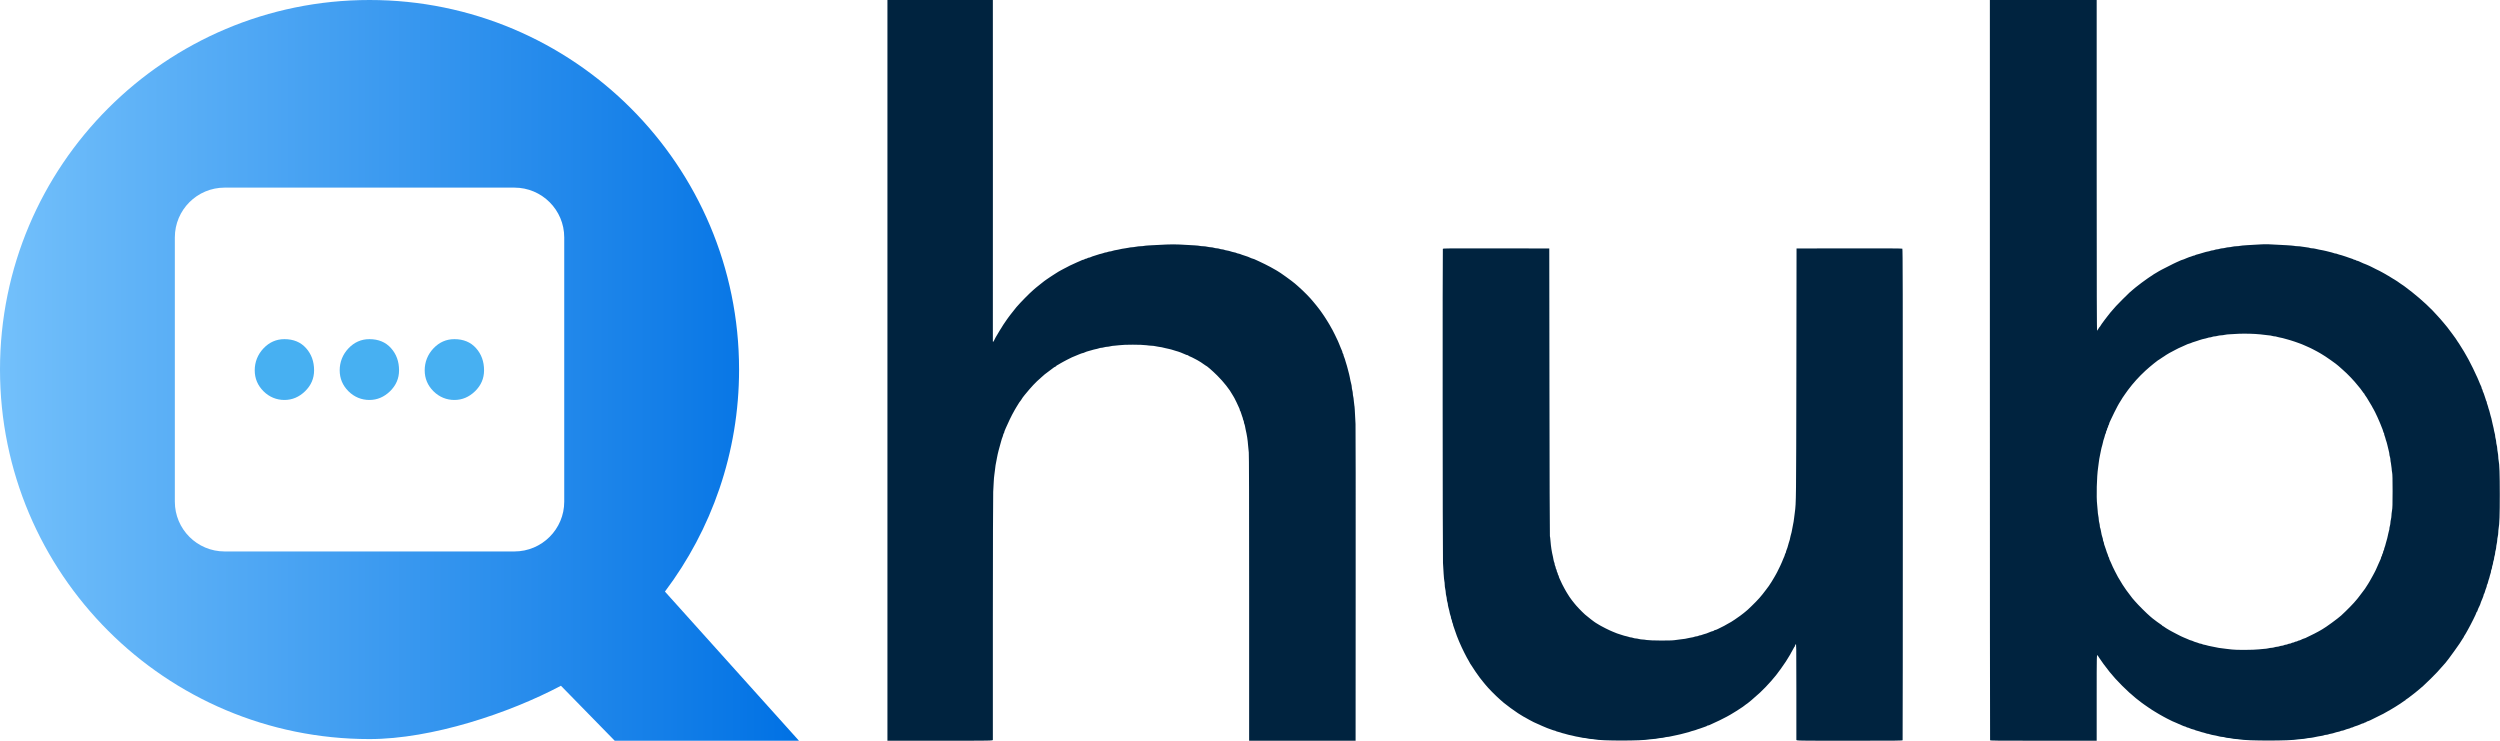
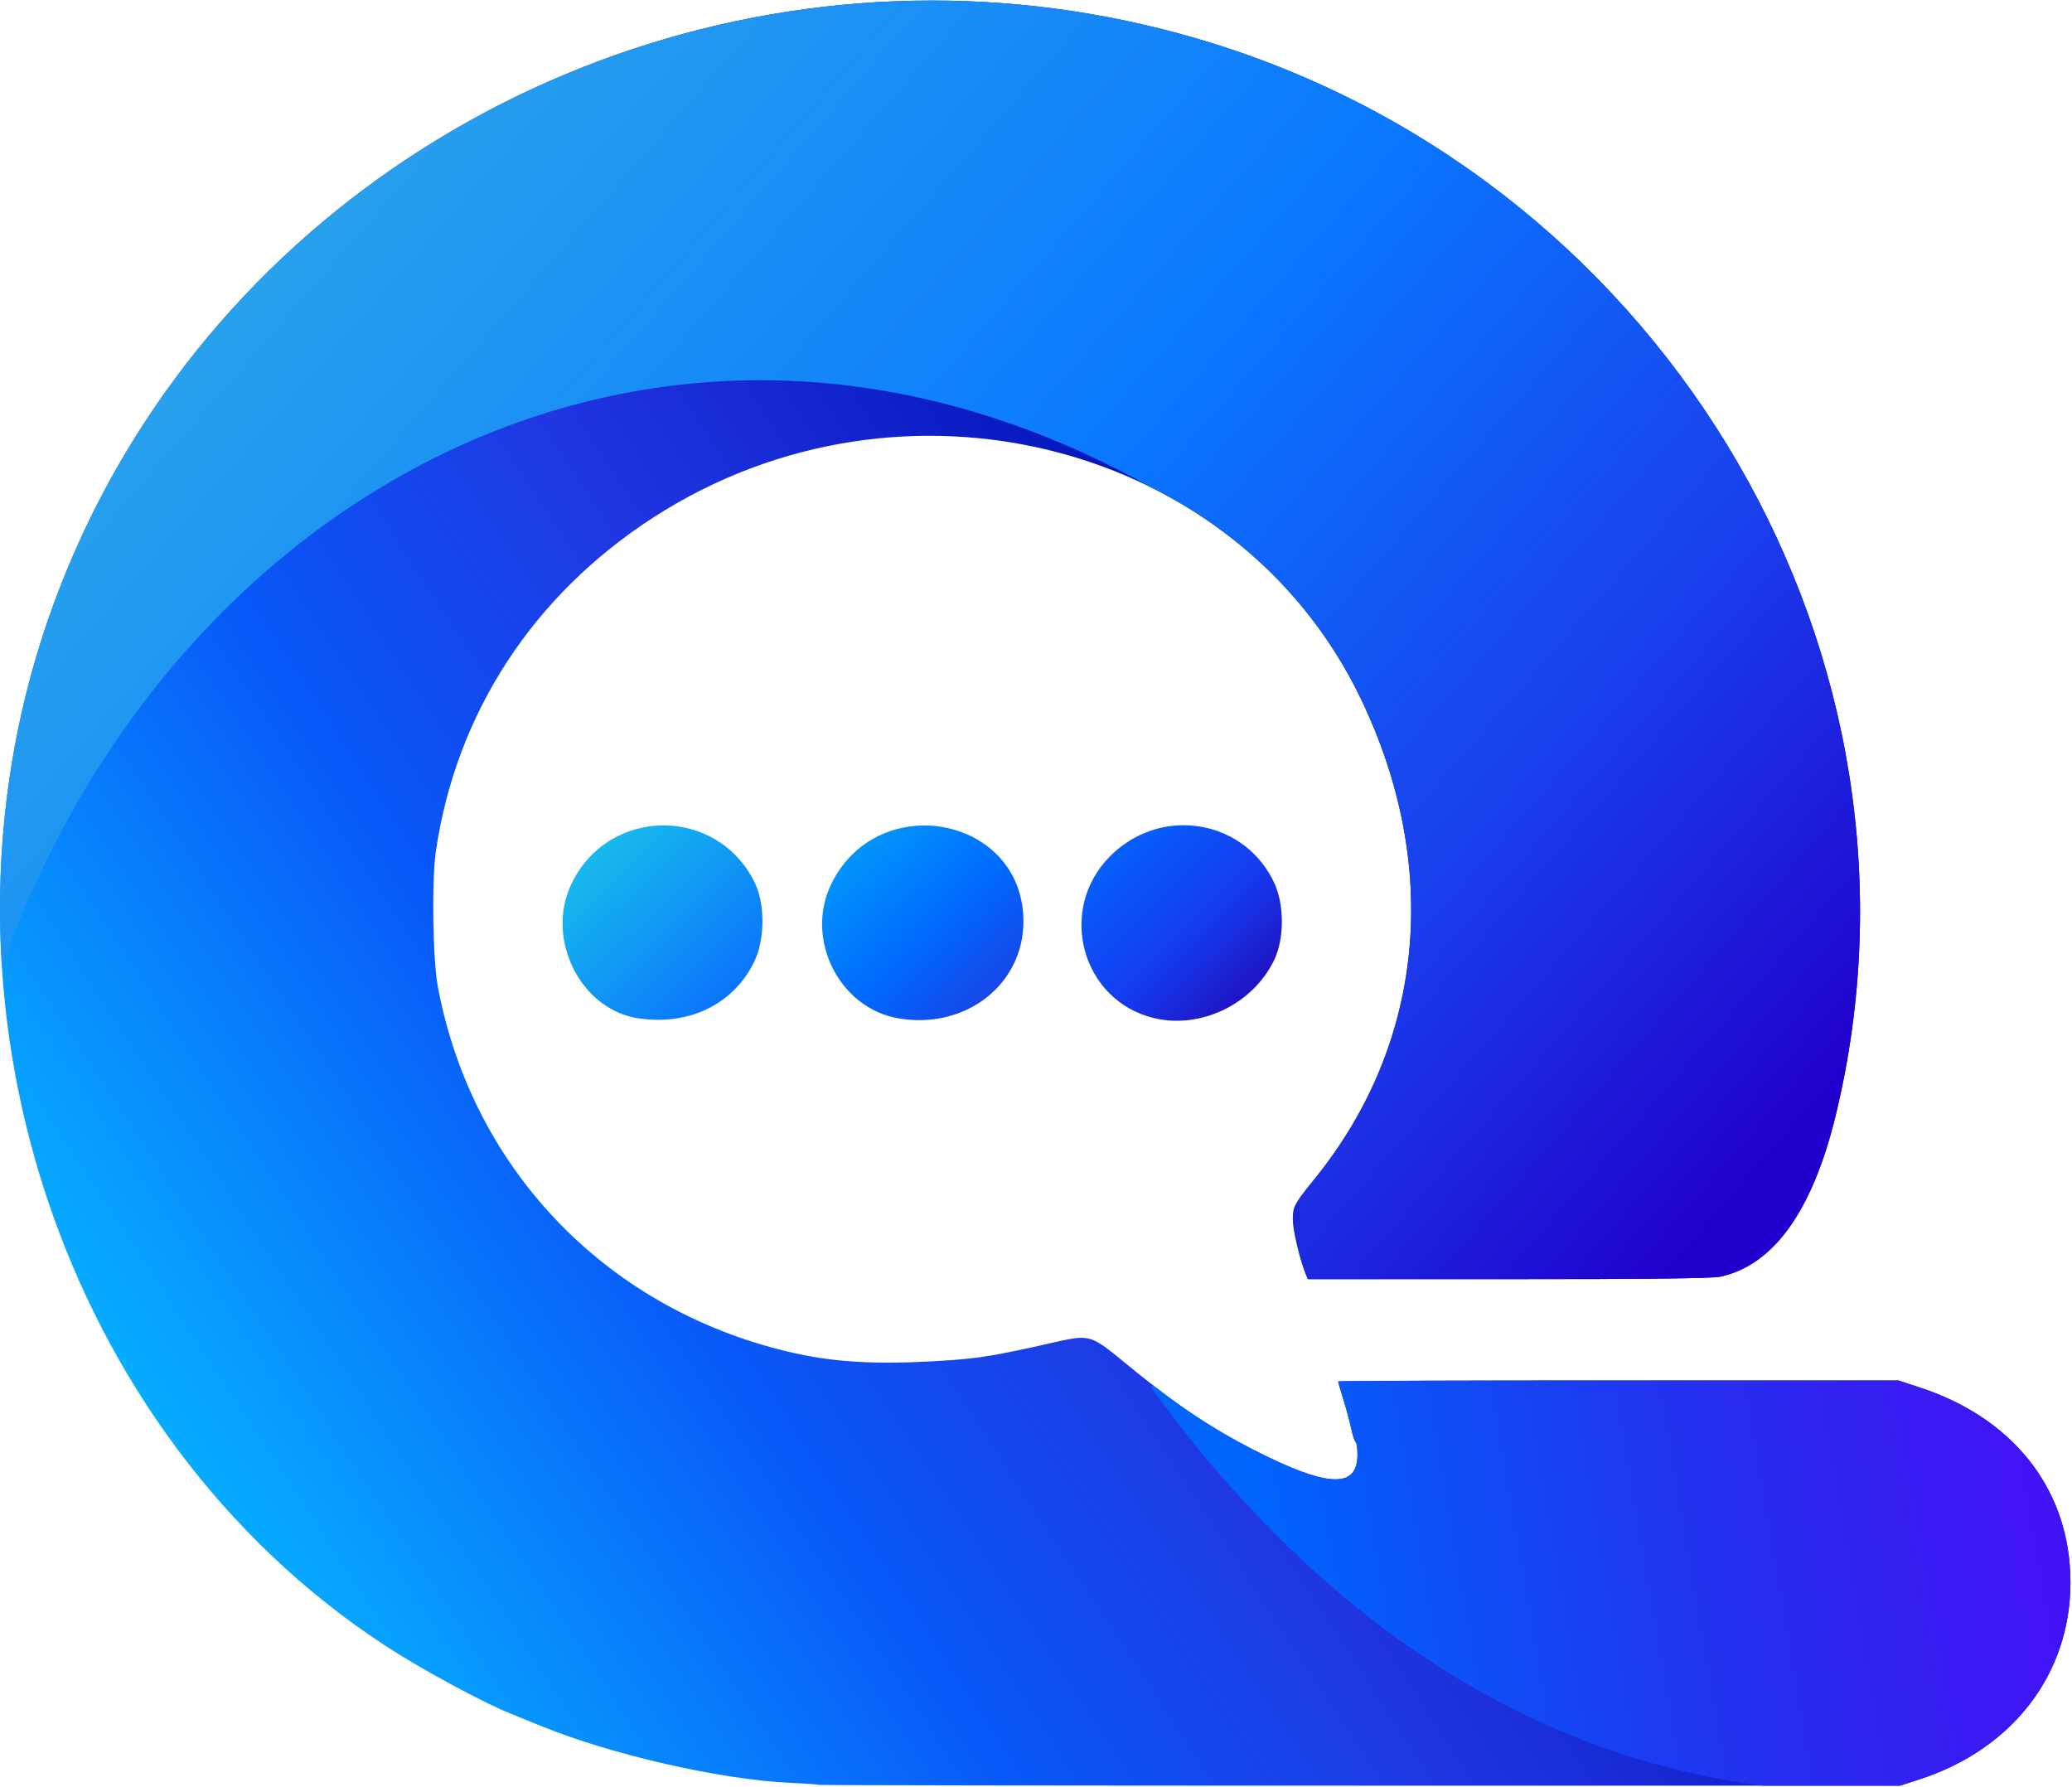
- <svg xmlns="http://www.w3.org/2000/svg" viewBox="0 0 2403 712" width="2403" height="712" role="img" aria-label="Qhub">
+ <svg xmlns="http://www.w3.org/2000/svg" viewBox="0 0 1148.14 989.851" role="img" aria-label="Qhub">
  <defs>
-     <linearGradient id="qhubBubble" x1="0" y1="0.5" x2="1" y2="0.5">
-       <stop offset="0" stop-color="#73C0FB" />
-       <stop offset="1" stop-color="#0071E4" />
+     <clipPath id="clip-0">
+       <path clip-rule="nonzero" d="M 0 0.297 L 1147.281 0.297 L 1147.281 989.406 L 0 989.406 Z M 0 0.297 " />
+     </clipPath>
+     <clipPath id="clip-1">
+       <path clip-rule="nonzero" d="M 26.516 343.691 C -45.699 553.27 33.801 794.59 213.738 912.031 C 233.707 925.059 268.316 943.762 283.734 949.84 C 286.875 951.082 294.004 953.973 299.59 956.266 C 338.453 972.223 399.527 986.148 438.125 987.855 C 446.34 988.223 453.277 988.715 453.555 988.965 C 453.828 989.203 588.801 989.406 753.5 989.406 L 1052.941 989.406 L 1064.012 985.785 C 1115.582 968.941 1147.27 927.219 1147.281 876.816 L 1147.281 876.688 C 1147.281 875.074 1147.246 873.453 1147.18 871.82 C 1145.207 823.574 1114.695 785.656 1064.441 769.02 L 1051.965 764.891 L 896.711 764.891 C 811.324 764.891 741.461 765.129 741.461 765.426 C 741.461 765.711 742.762 770.156 744.352 775.281 C 745.938 780.402 747.91 787.711 748.734 791.52 C 749.559 795.32 750.668 798.711 751.219 799.043 C 751.766 799.391 752.207 802.531 752.207 806.031 C 752.207 823.789 737.578 824.172 702.719 807.344 C 676.625 794.746 656.301 781.703 631.102 761.414 C 600.602 736.848 607.824 738.699 572.477 746.402 C 546.477 752.062 538.668 753.137 514.16 754.418 C 484.711 755.945 462.605 754.617 441.707 750.082 C 338.465 727.629 261.984 649.586 242.652 546.941 C 239.773 531.691 239.141 487.898 241.562 471.441 C 252.801 395.059 295.461 329.672 362.133 286.656 C 500.25 197.566 685.652 245 753.953 386.914 C 798.676 479.836 789.492 577.477 728.945 652.617 C 716.68 667.832 716.383 668.395 716.383 675.93 C 716.383 681.816 720.07 697.188 723.617 706.074 L 724.691 708.758 L 835.723 708.758 C 913.434 708.758 948.648 708.355 953.082 707.41 C 982.707 701.129 1004.348 670.961 1017.199 618 C 1078.402 365.844 925.863 103.234 672.195 24.078 C 620.527 7.957 568.102 0.293 516.422 0.297 C 300.75 0.312 98.801 133.895 26.516 343.691 " />
+     </clipPath>
+     <linearGradient id="linear-pattern-0" gradientUnits="userSpaceOnUse" x1="-0.264" y1="0" x2="1.836" y2="0" gradientTransform="matrix(597.1197, -394.099, -394.099, -597.1197, 146.3491, 868.827)">
+       <stop offset="0.0" stop-color="#06ACFF" />
+       <stop offset="0.125" stop-color="#06ACFF" />
+       <stop offset="0.312" stop-color="#0859F9" />
+       <stop offset="0.441" stop-color="#1F38E3" />
+       <stop offset="0.457" stop-color="#1F34E0" />
+       <stop offset="0.602" stop-color="#0717BE" />
+       <stop offset="1.0" stop-color="#0717BE" />
+     </linearGradient>
+     <clipPath id="clip-2">
+       <path clip-rule="nonzero" d="M 0 0.297 L 1031 0.297 L 1031 709 L 0 709 Z M 0 0.297 " />
+     </clipPath>
+     <clipPath id="clip-3">
+       <path clip-rule="nonzero" d="M 516.426 0.297 C 300.75 0.312 98.801 133.895 26.516 343.691 C 4.961 406.258 -3.078 471.66 1.043 535.742 C 94.945 270.105 370.984 120.176 638.316 270.293 C 687.352 294.801 728.668 334.379 753.953 386.914 C 798.676 479.836 789.492 577.477 728.945 652.617 C 724.789 657.773 722.008 661.246 720.148 663.875 L 720.027 695.125 C 721.137 699.113 722.387 702.984 723.617 706.074 L 724.691 708.758 L 835.723 708.758 C 913.434 708.758 948.648 708.355 953.082 707.41 C 982.707 701.129 1004.348 670.961 1017.199 618 C 1078.402 365.844 925.863 103.234 672.195 24.078 C 620.543 7.961 568.125 0.297 516.461 0.297 C 516.445 0.297 516.438 0.297 516.426 0.297 " />
+     </clipPath>
+     <linearGradient id="linear-pattern-1" gradientUnits="userSpaceOnUse" x1="-0.18" y1="0" x2="1.123" y2="0" gradientTransform="matrix(752.3707, 632.9469, 632.9469, -752.3707, 256.2715, -29.85922)">
+       <stop offset="0.0" stop-color="#2AA4EC" />
+       <stop offset="0.141" stop-color="#2AA4EC" />
+       <stop offset="0.492" stop-color="#0978FF" />
+       <stop offset="0.715" stop-color="#1A40EE" />
+       <stop offset="0.906" stop-color="#2000CC" />
+       <stop offset="1.0" stop-color="#2000CC" />
+     </linearGradient>
+     <clipPath id="clip-4">
+       <path clip-rule="nonzero" d="M 637 764 L 1147.281 764 L 1147.281 989.406 L 637 989.406 Z M 637 764 " />
+     </clipPath>
+     <clipPath id="clip-5">
+       <path clip-rule="nonzero" d="M 896.711 764.891 C 811.324 764.891 741.461 765.129 741.461 765.426 C 741.461 765.711 742.762 770.156 744.352 775.281 C 745.938 780.402 747.91 787.711 748.734 791.52 C 749.559 795.32 750.668 798.711 751.219 799.043 C 751.766 799.391 752.207 802.531 752.207 806.031 C 752.207 823.789 737.578 824.172 702.719 807.344 C 679.379 796.074 660.656 784.453 638.934 767.605 L 637.562 768.473 C 728.324 893.867 844.164 972.688 976.727 989.406 L 1052.941 989.406 L 1064.012 985.785 C 1115.582 968.941 1147.27 927.219 1147.281 876.816 L 1147.281 876.691 C 1147.281 875.074 1147.246 873.453 1147.18 871.82 C 1145.207 823.574 1114.695 785.656 1064.441 769.02 L 1051.965 764.891 Z M 896.711 764.891 " />
+     </clipPath>
+     <linearGradient id="linear-pattern-2" gradientUnits="userSpaceOnUse" x1="-0.196" y1="0" x2="1.071" y2="0" gradientTransform="matrix(420.3723, -71.65436, -71.65436, -420.3723, 710.2292, 918.4408)">
+       <stop offset="0.0" stop-color="#0064FD" />
+       <stop offset="0.156" stop-color="#0064FD" />
+       <stop offset="0.578" stop-color="#2134F0" />
+       <stop offset="0.922" stop-color="#4014F4" />
+       <stop offset="1.0" stop-color="#4212F4" />
+     </linearGradient>
+     <clipPath id="clip-6">
+       <path clip-rule="nonzero" d="M 311 457 L 423 457 L 423 566 L 311 566 Z M 311 457 " />
+     </clipPath>
+     <clipPath id="clip-7">
+       <path clip-rule="nonzero" d="M 316.621 489.785 C 302.055 520.297 321.695 559.539 353.93 564.27 C 382.172 568.426 406.883 556.172 418.145 532.406 C 423.902 520.25 423.926 500.629 418.191 488.996 C 407.789 467.863 387.734 457.336 367.668 457.336 C 347.305 457.336 326.93 468.18 316.621 489.785 " />
+     </clipPath>
+     <linearGradient id="linear-pattern-3" gradientUnits="userSpaceOnUse" x1="-0.044" y1="0" x2="1.022" y2="0" gradientTransform="matrix(110.7408, 107.7321, 110.7408, -107.7321, 311.4381, 457.6257)">
+       <stop offset="0.0" stop-color="#19C9E9" />
+       <stop offset="0.047" stop-color="#19C9E9" />
+       <stop offset="0.922" stop-color="#096CFE" />
+       <stop offset="1.0" stop-color="#0866FF" />
+     </linearGradient>
+     <clipPath id="clip-8">
+       <path clip-rule="nonzero" d="M 455 457 L 568 457 L 568 566 L 455 566 Z M 455 457 " />
+     </clipPath>
+     <clipPath id="clip-9">
+       <path clip-rule="nonzero" d="M 460.707 489.652 C 445.73 520.07 464.91 558.621 497.836 564.258 C 534.941 570.598 567.102 545.637 567.102 510.516 C 567.102 476.82 539.98 457.383 512.137 457.387 C 492.062 457.391 471.613 467.5 460.707 489.652 " />
+     </clipPath>
+     <linearGradient id="linear-pattern-4" gradientUnits="userSpaceOnUse" x1="-0.044" y1="0" x2="1.025" y2="0" gradientTransform="matrix(111.559, 107.8558, 111.559, -107.8558, 455.5067, 457.4225)">
+       <stop offset="0.0" stop-color="#00A4F9" />
+       <stop offset="0.047" stop-color="#00A4F9" />
+       <stop offset="0.562" stop-color="#0068FF" />
+       <stop offset="0.969" stop-color="#2336DE" />
+       <stop offset="1.0" stop-color="#2435DD" />
+     </linearGradient>
+     <clipPath id="clip-10">
+       <path clip-rule="nonzero" d="M 599 457 L 711 457 L 711 566 L 599 566 Z M 599 457 " />
+     </clipPath>
+     <clipPath id="clip-11">
+       <path clip-rule="nonzero" d="M 614.871 474.676 C 585.59 504.426 599.512 554.691 639.652 564.16 C 665.469 570.238 694.062 556.449 705.93 532.18 C 711.844 520.094 711.762 500.758 705.73 488.422 C 695.801 468.102 676.094 457.242 655.875 457.242 C 641.312 457.246 626.488 462.883 614.871 474.676 " />
+     </clipPath>
+     <linearGradient id="linear-pattern-5" gradientUnits="userSpaceOnUse" x1="-0.062" y1="0" x2="1.028" y2="0" gradientTransform="matrix(111.0603, 108.3474, 111.0603, -108.3474, 599.0743, 457.4146)">
+       <stop offset="0.0" stop-color="#006CFF" />
+       <stop offset="0.086" stop-color="#016AFE" />
+       <stop offset="0.562" stop-color="#153BF0" />
+       <stop offset="0.965" stop-color="#2301AD" />
+       <stop offset="1.0" stop-color="#2300AC" />
    </linearGradient>
  </defs>
-   <g transform="scale(4.00135)">
-     <path transform="matrix(1,0,0,-1,0,177.9399)" d="M159.73 35.83C170.91 50.68 177.54 69.15 177.54 89.17 177.54 138.2 137.8 177.94 88.77 177.94 39.74 177.94 0 138.2 0 89.17 0 40.14 39.74 .4 88.77 .4 103.75 .4 122.37 6.65 134.75 13.21L147.67-0H191.93L159.73 35.83ZM135.54 57.43C135.54 50.83 130.18 45.47 123.57 45.47H53.96C47.35 45.47 42 50.83 42 57.43V120.91C42 127.51 47.35 132.87 53.96 132.87H123.57C130.18 132.87 135.54 127.51 135.54 120.91V57.43Z" fill="url(#qhubBubble)" fill-rule="evenodd" />
+   <g clip-path="url(#clip-0)">
+     <g clip-path="url(#clip-1)">
+       <path fill-rule="nonzero" fill="url(#linear-pattern-0)" d="M 348.117 1516.855 L -454.73 300.418 L 799.164 -527.152 L 1602.012 689.285 Z M 348.117 1516.855 " />
+     </g>
  </g>
-   <g transform="scale(4.00135)" fill="#47B0F2">
-     <path transform="matrix(1,0,0,-1,61.19,96.08008)" d="M2.1 2.1C.7 3.5 0 5.18 0 7.13 0 9.08 .7 10.91 2.1 12.39 3.5 13.87 5.18 14.61 7.13 14.61 9.31 14.61 11.05 13.89 12.33 12.45 13.62 11.01 14.26 9.23 14.26 7.13 14.26 5.18 13.54 3.51 12.1 2.1 10.66 .7 9-0 7.13-0 5.26-0 3.5 .7 2.1 2.1Z" />
-     <path transform="matrix(1,0,0,-1,81.60001,96.08008)" d="M2.1 2.1C.7 3.5 0 5.18 0 7.13 0 9.08 .7 10.91 2.1 12.39 3.5 13.87 5.18 14.61 7.13 14.61 9.31 14.61 11.05 13.89 12.33 12.45 13.62 11.01 14.26 9.23 14.26 7.13 14.26 5.18 13.54 3.51 12.1 2.1 10.66 .7 9-0 7.13-0 5.26-0 3.5 .7 2.1 2.1Z" />
-     <path transform="matrix(1,0,0,-1,102.02,96.08008)" d="M2.1 2.1C.7 3.5 0 5.18 0 7.13 0 9.08 .7 10.91 2.1 12.39 3.5 13.87 5.18 14.61 7.13 14.61 9.31 14.61 11.05 13.89 12.33 12.45 13.62 11.01 14.26 9.23 14.26 7.13 14.26 5.18 13.54 3.51 12.1 2.1 10.66 .7 9-0 7.13-0 5.26-0 3.5 .7 2.1 2.1Z" />
+   <g clip-path="url(#clip-2)">
+     <g clip-path="url(#clip-3)">
+       <path fill-rule="nonzero" fill="url(#linear-pattern-1)" d="M -349.004 415.152 L 446.922 -530.949 L 1427.41 293.902 L 631.48 1240.004 Z M -349.004 415.152 " />
+     </g>
  </g>
-   <g transform="translate(853,0) scale(0.333333)" fill="#00233F">
-     <g transform="translate(0,2136) scale(0.1,-0.1)">
-       <path d="M0 10680 l0 -10680 1520 0 c1520 0 1520 0 1520 28 0 15 0 1600 0 3522 1 2014 5 3552 10 3630 5 74 12 200 15 280 4 80 11 170 17 200 6 30 14 93 18 140 9 94 25 201 42 270 6 25 14 68 18 95 4 28 13 73 20 100 6 28 19 77 27 110 20 80 42 163 55 200 5 17 14 46 18 65 9 39 25 87 46 138 8 18 14 40 14 50 0 9 7 26 15 36 8 11 15 28 15 37 0 10 6 30 14 46 8 15 22 48 31 73 33 85 188 406 226 465 10 17 23 40 29 53 5 12 26 48 47 80 20 31 45 72 56 91 10 18 22 38 28 45 27 32 79 106 79 111 0 6 34 52 81 110 194 236 309 359 459 488 58 50 110 96 115 102 10 11 235 180 270 203 11 6 30 16 43 22 12 5 22 14 22 19 0 5 8 11 18 15 9 3 31 15 47 26 17 11 39 24 50 30 11 6 47 26 80 45 33 19 67 37 75 40 8 4 22 11 30 16 8 5 22 12 30 15 8 3 22 10 30 15 8 5 22 12 30 15 8 3 22 10 30 15 8 5 22 12 30 15 14 5 31 12 113 47 17 8 52 22 77 32 25 9 60 23 78 31 18 8 40 14 48 14 9 0 28 6 42 14 35 17 88 36 132 46 19 4 49 13 65 18 41 14 110 31 167 42 26 5 56 13 67 19 11 6 35 11 54 11 18 0 56 7 83 15 27 8 67 15 89 15 22 0 65 7 95 15 30 8 78 15 105 15 28 0 95 7 150 15 141 21 645 20 781 0 54 -8 124 -15 154 -15 30 0 71 -5 90 -10 19 -6 69 -15 110 -20 70 -9 94 -13 203 -41 23 -6 62 -14 87 -19 25 -4 60 -13 78 -19 81 -28 99 -33 132 -41 65 -15 209 -69 283 -106 16 -8 37 -14 47 -14 9 0 23 -7 30 -15 7 -8 17 -15 23 -15 11 0 139 -63 205 -100 9 -6 26 -15 37 -20 11 -6 34 -19 50 -30 17 -11 37 -23 45 -27 8 -3 41 -26 72 -50 31 -24 59 -43 63 -43 22 0 195 -149 336 -290 183 -182 359 -405 439 -555 6 -11 19 -33 30 -50 11 -16 22 -37 26 -45 3 -8 10 -22 15 -30 5 -8 12 -22 15 -30 3 -8 10 -22 15 -30 5 -8 12 -22 15 -30 10 -26 65 -144 80 -173 8 -16 14 -36 14 -45 0 -9 7 -26 15 -36 8 -11 15 -27 15 -35 0 -9 7 -29 15 -45 8 -15 15 -36 15 -45 0 -9 7 -29 15 -45 8 -15 15 -38 15 -50 1 -11 7 -32 15 -46 8 -14 14 -38 15 -53 0 -16 5 -38 12 -50 6 -12 15 -42 19 -67 3 -25 11 -65 17 -90 38 -161 60 -299 72 -464 5 -71 14 -162 20 -203 7 -50 10 -1408 10 -4194 l0 -4119 1535 0 1535 0 2 4497 c2 2474 0 4561 -4 4638 -21 427 -27 515 -33 525 -3 5 -10 63 -15 128 -5 66 -14 131 -20 146 -5 15 -10 49 -10 75 0 26 -7 70 -15 97 -8 27 -15 67 -15 88 0 22 -6 62 -14 90 -15 53 -32 130 -45 206 -4 25 -12 61 -18 80 -14 44 -32 113 -43 165 -4 22 -13 56 -20 75 -26 77 -32 96 -40 130 -9 39 -25 87 -46 138 -8 18 -14 40 -14 50 0 9 -7 26 -15 36 -8 11 -15 28 -15 39 0 10 -6 31 -14 45 -8 15 -21 47 -31 72 -16 43 -27 68 -59 145 -9 20 -22 50 -29 68 -24 54 -150 312 -156 317 -3 3 -15 23 -26 45 -43 87 -203 344 -270 435 -22 30 -44 62 -50 71 -5 9 -29 41 -53 70 -23 30 -51 65 -62 79 -10 14 -27 34 -37 45 -10 11 -36 43 -58 70 -80 102 -282 307 -420 427 -44 39 -91 80 -105 92 -77 68 -447 334 -500 359 -8 4 -28 16 -45 27 -16 10 -52 31 -80 45 -27 14 -63 35 -80 45 -31 19 -277 142 -330 164 -54 23 -109 49 -137 63 -14 7 -33 13 -41 13 -9 0 -28 6 -44 14 -57 29 -136 59 -198 76 -37 10 -89 29 -132 47 -17 7 -40 13 -51 13 -11 0 -33 7 -48 15 -16 8 -37 15 -48 15 -10 0 -40 7 -67 15 -27 8 -71 22 -98 30 -27 8 -60 15 -74 15 -13 0 -41 7 -60 15 -20 8 -52 15 -70 15 -19 0 -51 7 -70 15 -20 8 -56 15 -79 15 -24 0 -61 7 -83 15 -22 8 -61 14 -87 15 -26 0 -73 7 -105 15 -31 8 -87 15 -123 15 -36 0 -83 5 -105 11 -37 9 -113 14 -571 38 -115 6 -254 6 -380 0 -525 -25 -602 -30 -639 -39 -22 -5 -69 -10 -105 -10 -36 0 -96 -7 -135 -15 -38 -8 -90 -15 -115 -15 -25 0 -72 -7 -103 -15 -32 -8 -72 -15 -88 -15 -17 0 -58 -6 -92 -14 -74 -18 -154 -34 -223 -45 -28 -5 -61 -14 -72 -20 -11 -6 -35 -11 -52 -11 -17 0 -47 -7 -67 -15 -19 -8 -46 -15 -60 -15 -13 0 -34 -5 -46 -12 -12 -6 -40 -15 -62 -19 -22 -4 -55 -12 -72 -18 -73 -25 -99 -33 -128 -41 -48 -13 -98 -31 -128 -46 -16 -8 -38 -14 -50 -14 -12 0 -31 -7 -41 -15 -11 -8 -29 -15 -41 -15 -12 0 -30 -7 -41 -15 -10 -8 -27 -15 -36 -15 -9 0 -29 -6 -45 -14 -15 -7 -46 -21 -68 -31 -22 -9 -53 -23 -70 -30 -37 -16 -144 -65 -205 -94 -42 -21 -53 -26 -97 -51 -10 -5 -40 -21 -68 -35 -27 -14 -68 -36 -90 -48 -22 -13 -56 -32 -75 -42 -19 -11 -63 -39 -98 -62 -35 -24 -65 -43 -67 -43 -2 0 -34 -21 -72 -47 -37 -26 -88 -60 -113 -77 -25 -16 -52 -35 -60 -43 -8 -7 -62 -50 -120 -95 -58 -45 -110 -87 -116 -93 -6 -5 -40 -35 -75 -65 -114 -98 -362 -349 -489 -496 -21 -24 -111 -137 -142 -179 -4 -5 -23 -29 -40 -51 -18 -23 -40 -51 -48 -64 -8 -12 -29 -41 -46 -64 -49 -66 -164 -242 -180 -276 -4 -8 -10 -17 -14 -20 -6 -5 -65 -105 -83 -140 -4 -8 -16 -28 -27 -45 -11 -16 -22 -37 -26 -45 -3 -8 -10 -22 -15 -30 -5 -8 -15 -29 -23 -46 -19 -42 -38 -54 -36 -23 1 13 2 2232 1 4932 l-1 4907 -1520 0 -1520 0 0 -10680z M31790 10696 c0 -5865 3 -10671 6 -10680 6 -15 151 -16 1540 -16 l1534 0 0 1252 c0 1252 0 1252 32 1202 18 -27 37 -57 43 -66 44 -73 180 -256 301 -408 183 -231 524 -571 754 -754 111 -89 240 -186 245 -186 4 0 33 -20 65 -45 32 -25 62 -45 65 -45 4 0 24 -13 44 -28 20 -16 43 -32 51 -36 19 -9 40 -22 114 -69 32 -21 68 -43 80 -48 12 -5 35 -18 51 -29 17 -10 53 -30 80 -45 48 -25 66 -34 103 -55 9 -6 24 -13 32 -16 8 -3 22 -10 30 -15 8 -5 22 -12 30 -15 8 -3 22 -10 30 -15 8 -5 22 -12 30 -15 18 -6 60 -24 115 -49 22 -10 54 -24 70 -31 52 -21 109 -46 138 -60 16 -8 36 -14 45 -14 9 0 26 -7 36 -15 11 -8 28 -15 37 -15 10 0 30 -6 46 -14 39 -19 93 -37 128 -43 17 -3 36 -10 43 -16 7 -5 29 -13 50 -17 20 -5 52 -13 70 -19 17 -6 47 -16 65 -22 17 -6 50 -14 72 -18 22 -4 50 -13 62 -19 12 -7 34 -12 48 -12 14 0 36 -5 47 -11 11 -6 44 -15 72 -20 80 -13 157 -29 212 -45 28 -8 68 -14 90 -14 21 0 57 -7 79 -15 22 -8 60 -14 85 -15 25 0 72 -7 105 -15 33 -8 83 -15 111 -15 28 0 76 -5 105 -11 229 -45 1482 -45 1699 1 25 5 72 9 105 10 33 0 87 7 120 15 33 8 77 14 99 15 21 0 68 6 105 14 115 25 184 38 242 46 30 4 65 12 77 19 11 6 37 11 57 11 19 0 52 7 72 15 19 8 45 15 57 15 11 0 41 6 66 14 25 8 68 21 96 30 29 9 60 16 70 16 11 0 32 7 48 15 15 8 39 15 52 15 13 0 38 6 56 14 56 23 102 38 133 44 17 2 39 11 50 18 11 8 29 14 40 14 11 0 29 6 40 14 11 7 31 16 45 19 41 9 129 42 193 73 16 8 36 14 45 14 9 0 26 7 36 15 11 8 27 15 37 15 9 0 22 7 29 15 7 8 20 15 29 15 8 0 45 14 81 31 88 42 321 158 340 169 8 5 22 11 30 14 8 4 29 15 45 26 17 10 53 31 80 45 28 14 64 34 80 45 17 11 39 24 50 30 11 6 34 19 50 30 17 11 37 23 45 27 8 4 43 26 78 50 35 24 66 43 68 43 3 0 32 20 64 45 32 25 63 45 70 45 6 0 13 7 16 15 4 8 10 15 16 15 8 0 82 55 267 200 34 27 93 75 129 107 37 32 83 72 102 88 19 17 115 109 214 205 152 150 224 226 386 414 14 16 30 34 36 40 59 62 474 640 474 661 0 3 14 24 30 47 17 22 30 46 30 51 0 6 6 18 14 26 7 9 25 36 38 61 14 25 40 72 59 105 89 156 249 478 249 501 0 7 7 17 15 24 8 7 15 20 15 29 0 14 34 92 76 174 8 16 14 35 14 42 0 7 6 26 14 42 8 15 22 48 31 73 9 25 23 60 31 78 8 18 14 41 14 50 0 10 5 23 11 29 6 6 14 26 19 44 10 39 27 90 46 137 8 18 14 43 14 55 0 13 5 28 11 34 6 6 15 29 19 50 5 21 13 53 19 71 6 17 16 47 22 65 6 17 14 50 18 72 4 22 13 50 19 62 7 12 12 37 12 55 1 18 7 44 15 58 8 14 14 39 15 56 0 17 7 48 15 67 8 20 15 49 15 65 0 16 7 46 15 65 8 20 15 51 15 69 0 18 7 51 15 73 8 22 14 58 15 80 0 22 7 58 15 80 8 22 14 59 15 82 0 23 7 68 15 100 8 31 15 79 15 105 0 26 7 73 15 105 8 31 15 85 15 119 0 34 5 86 10 115 25 125 34 389 34 979 0 593 -10 887 -34 985 -5 22 -10 67 -10 100 0 33 -7 91 -15 130 -8 38 -15 91 -15 116 0 25 -7 68 -15 95 -8 27 -15 67 -15 90 0 22 -7 63 -15 90 -8 27 -15 66 -15 86 0 20 -5 49 -11 65 -6 15 -14 51 -19 78 -7 49 -17 94 -40 185 -6 25 -15 65 -20 90 -10 55 -28 125 -42 165 -6 17 -14 48 -18 70 -4 22 -13 55 -19 73 -6 17 -16 47 -22 65 -6 17 -14 48 -18 67 -4 19 -13 45 -19 57 -7 12 -12 32 -12 45 0 13 -6 32 -14 43 -7 11 -16 34 -18 50 -3 17 -16 55 -28 85 -12 30 -24 66 -27 80 -3 14 -12 34 -19 45 -8 11 -14 29 -14 40 0 12 -7 30 -15 41 -8 10 -15 27 -15 37 0 11 -6 31 -13 45 -20 38 -40 85 -77 177 -17 44 -36 87 -41 95 -5 8 -12 22 -15 30 -20 55 -180 381 -228 465 -19 33 -43 76 -53 95 -32 59 -64 114 -81 142 -14 23 -105 169 -145 233 -6 11 -24 36 -39 56 -16 20 -28 40 -28 44 0 3 -16 27 -35 53 -19 26 -41 55 -47 64 -7 9 -20 27 -28 39 -19 29 -134 182 -159 212 -10 12 -56 67 -101 122 -45 55 -88 105 -94 110 -6 6 -42 46 -81 90 -183 211 -458 467 -742 692 -154 122 -305 233 -328 242 -5 2 -12 7 -15 10 -6 8 -150 105 -170 114 -8 4 -24 13 -35 20 -11 7 -38 24 -60 37 -23 14 -50 31 -60 38 -11 6 -29 17 -40 22 -11 6 -33 19 -50 30 -16 11 -52 31 -80 45 -47 24 -60 31 -102 55 -10 5 -52 26 -93 45 -41 20 -82 41 -90 46 -8 5 -22 12 -30 15 -8 3 -22 10 -30 15 -8 5 -22 12 -30 15 -8 4 -43 19 -78 35 -34 16 -66 29 -71 29 -5 0 -22 6 -38 14 -15 8 -46 22 -68 31 -22 10 -53 24 -68 31 -16 8 -36 14 -45 14 -9 0 -26 7 -36 15 -11 8 -29 15 -41 15 -12 0 -26 5 -32 11 -6 6 -26 14 -44 19 -19 5 -59 18 -89 30 -30 12 -68 25 -85 30 -28 8 -48 14 -127 41 -18 6 -49 14 -68 18 -19 4 -45 13 -57 19 -12 7 -34 12 -48 12 -14 0 -36 5 -48 12 -12 6 -40 15 -62 19 -45 9 -113 26 -163 41 -19 5 -57 14 -85 19 -70 11 -150 28 -218 45 -30 8 -74 14 -98 14 -23 0 -51 5 -62 10 -10 6 -58 15 -106 20 -49 5 -108 14 -133 19 -25 6 -74 11 -110 11 -36 0 -85 5 -110 11 -25 5 -119 13 -210 18 -582 33 -584 33 -780 22 -107 -7 -271 -16 -365 -21 -93 -5 -186 -14 -205 -20 -19 -5 -64 -10 -100 -10 -36 0 -92 -7 -123 -15 -32 -8 -77 -15 -101 -15 -24 0 -65 -7 -92 -15 -27 -8 -67 -15 -89 -15 -22 -1 -58 -7 -80 -15 -22 -8 -55 -15 -73 -15 -18 0 -49 -7 -69 -15 -19 -8 -49 -15 -65 -15 -16 0 -45 -7 -65 -15 -19 -8 -45 -15 -57 -15 -11 0 -41 -6 -66 -14 -25 -8 -72 -22 -105 -31 -33 -9 -73 -21 -90 -27 -16 -5 -47 -13 -68 -18 -21 -4 -44 -13 -50 -19 -6 -6 -20 -11 -32 -11 -11 0 -33 -7 -49 -15 -15 -8 -34 -15 -42 -15 -7 0 -28 -6 -46 -14 -18 -8 -53 -22 -78 -31 -25 -9 -58 -23 -73 -31 -16 -8 -35 -14 -42 -14 -7 0 -26 -6 -42 -14 -29 -15 -82 -38 -143 -64 -19 -8 -42 -19 -50 -24 -8 -4 -22 -11 -30 -14 -30 -12 -276 -137 -335 -170 -33 -18 -69 -38 -80 -44 -11 -6 -33 -19 -50 -30 -16 -11 -39 -24 -50 -30 -29 -15 -56 -32 -96 -62 -20 -16 -40 -28 -44 -28 -4 0 -24 -13 -45 -30 -21 -16 -41 -30 -44 -30 -8 0 -326 -238 -341 -255 -5 -6 -32 -29 -60 -50 -81 -64 -120 -100 -316 -295 -161 -160 -231 -236 -348 -375 -13 -16 -54 -67 -90 -114 -36 -47 -69 -90 -74 -96 -56 -72 -137 -187 -137 -195 0 -5 -3 -10 -7 -10 -5 0 -21 -23 -38 -51 -16 -27 -35 -58 -42 -67 -10 -13 -12 1002 -13 4761 l0 4777 -1540 0 -1540 0 0 -10664z m7650 1034 c96 -6 214 -17 261 -25 47 -8 106 -15 130 -15 24 0 66 -7 93 -15 27 -8 65 -15 83 -15 19 0 42 -4 52 -10 10 -5 43 -13 72 -18 64 -11 142 -30 184 -44 17 -5 46 -14 65 -18 19 -4 51 -13 70 -20 67 -23 95 -32 125 -40 17 -5 55 -18 85 -30 30 -12 64 -24 75 -27 11 -3 36 -12 55 -21 19 -8 49 -21 65 -28 17 -7 59 -26 95 -42 36 -16 72 -33 80 -36 8 -3 22 -10 30 -15 8 -5 22 -12 30 -15 8 -3 24 -11 35 -18 30 -17 45 -25 100 -53 28 -15 64 -35 80 -45 17 -11 39 -24 50 -30 92 -49 452 -303 490 -345 6 -6 57 -52 115 -102 143 -123 333 -322 451 -473 24 -30 52 -64 62 -75 10 -11 37 -48 60 -82 23 -35 45 -63 50 -63 4 0 7 -5 7 -11 0 -6 12 -28 28 -48 15 -20 32 -45 39 -56 174 -289 160 -265 173 -295 6 -13 14 -27 18 -30 7 -5 84 -161 119 -240 30 -66 46 -105 60 -137 7 -18 19 -48 27 -65 7 -18 21 -53 31 -78 9 -25 23 -59 30 -75 7 -17 16 -45 19 -62 4 -18 12 -35 17 -38 5 -4 9 -17 9 -31 0 -14 5 -35 12 -47 6 -12 15 -38 19 -57 4 -19 12 -50 18 -67 6 -18 16 -48 22 -65 6 -18 15 -51 19 -73 9 -48 27 -122 46 -191 8 -28 14 -64 14 -81 0 -17 7 -50 15 -73 8 -23 15 -61 15 -84 0 -23 6 -66 14 -96 7 -30 16 -96 20 -147 3 -51 11 -114 17 -140 8 -33 12 -199 12 -523 -1 -395 -3 -490 -17 -564 -9 -49 -16 -113 -16 -142 0 -29 -7 -79 -15 -111 -8 -31 -15 -75 -15 -98 0 -22 -7 -62 -15 -89 -8 -27 -15 -65 -15 -83 0 -19 -4 -42 -10 -52 -5 -10 -13 -43 -18 -72 -13 -75 -50 -224 -74 -294 -5 -16 -13 -46 -17 -65 -4 -19 -13 -45 -19 -57 -7 -12 -12 -32 -12 -45 0 -13 -7 -32 -15 -42 -8 -11 -15 -31 -15 -45 0 -14 -7 -35 -15 -45 -8 -11 -15 -29 -15 -40 0 -12 -7 -30 -15 -40 -8 -11 -15 -28 -15 -37 0 -10 -6 -30 -14 -46 -13 -26 -25 -53 -61 -135 -7 -18 -27 -62 -43 -98 -16 -36 -33 -72 -36 -80 -3 -8 -10 -22 -15 -30 -5 -8 -12 -22 -15 -30 -4 -8 -26 -51 -51 -95 -25 -44 -52 -93 -61 -110 -8 -16 -23 -43 -34 -60 -11 -16 -23 -37 -27 -45 -4 -8 -11 -19 -15 -25 -15 -18 -78 -117 -78 -121 0 -3 -5 -10 -10 -17 -6 -7 -54 -70 -107 -142 -53 -71 -99 -132 -103 -135 -3 -3 -24 -27 -45 -54 -76 -95 -260 -283 -435 -445 -90 -83 -448 -344 -535 -391 -11 -6 -33 -19 -50 -30 -16 -10 -52 -30 -80 -45 -27 -14 -58 -30 -67 -35 -10 -6 -26 -14 -35 -19 -28 -15 -157 -78 -173 -85 -8 -3 -22 -10 -30 -14 -44 -25 -83 -42 -95 -42 -7 0 -27 -7 -44 -15 -17 -8 -45 -22 -62 -30 -17 -8 -38 -15 -48 -15 -9 0 -26 -7 -37 -15 -10 -8 -31 -15 -45 -15 -14 0 -34 -7 -45 -15 -10 -8 -31 -15 -45 -15 -14 0 -34 -7 -45 -15 -10 -8 -32 -15 -49 -15 -16 0 -41 -7 -55 -15 -14 -8 -38 -15 -55 -15 -16 0 -41 -7 -55 -15 -14 -8 -40 -14 -58 -15 -18 0 -49 -7 -69 -15 -19 -8 -52 -15 -72 -15 -20 -1 -54 -7 -76 -15 -22 -8 -58 -15 -80 -15 -23 0 -67 -7 -98 -15 -32 -8 -81 -15 -110 -15 -29 0 -101 -7 -162 -15 -132 -18 -675 -21 -775 -4 -36 6 -110 14 -165 19 -130 11 -291 38 -435 72 -25 6 -63 14 -85 18 -22 4 -53 12 -68 19 -16 6 -39 11 -52 11 -12 0 -36 7 -51 15 -16 8 -39 15 -52 15 -13 0 -33 5 -45 12 -12 6 -35 15 -52 19 -43 10 -96 29 -127 45 -14 8 -33 14 -41 14 -9 0 -28 6 -44 14 -15 8 -48 22 -73 32 -25 9 -72 29 -105 44 -33 15 -67 31 -75 34 -8 3 -22 10 -30 15 -8 5 -49 26 -90 46 -41 21 -102 52 -135 71 -33 18 -69 38 -80 44 -11 6 -33 19 -50 30 -16 11 -37 23 -45 27 -8 3 -31 19 -51 35 -20 15 -42 28 -48 28 -6 0 -11 5 -11 10 0 6 -8 14 -17 17 -16 6 -249 177 -263 192 -3 3 -32 28 -65 55 -91 75 -357 340 -438 436 -40 47 -75 87 -78 90 -3 3 -42 55 -87 115 -45 61 -86 115 -91 121 -16 19 -97 139 -104 154 -4 8 -16 29 -27 45 -11 17 -23 37 -27 45 -4 8 -19 33 -33 55 -43 68 -48 77 -90 160 -23 44 -45 87 -50 95 -5 8 -11 22 -14 30 -3 8 -10 22 -15 30 -9 14 -32 63 -82 180 -11 25 -27 58 -34 73 -8 16 -15 36 -15 46 0 9 -7 26 -15 37 -8 10 -15 27 -15 36 0 9 -6 29 -14 45 -15 30 -33 80 -46 128 -11 39 -29 91 -46 133 -8 18 -14 43 -14 55 0 12 -7 35 -15 51 -8 15 -15 41 -15 57 0 15 -6 43 -14 61 -14 34 -30 102 -46 201 -6 32 -14 67 -20 77 -5 10 -10 36 -10 58 0 21 -7 61 -15 88 -8 27 -15 69 -15 94 0 25 -7 76 -15 115 -8 38 -15 95 -15 125 0 30 -7 112 -16 182 -27 224 -12 814 27 1073 6 39 15 104 19 145 8 75 19 137 45 260 8 36 16 79 19 95 5 34 23 103 39 155 6 19 14 53 18 75 7 38 11 53 39 135 7 19 15 49 18 65 2 17 11 39 18 50 8 11 14 31 14 45 0 14 7 34 15 44 8 11 15 29 15 41 0 12 7 30 15 41 8 10 15 28 15 39 0 11 7 29 15 39 8 11 15 28 15 37 0 10 7 30 15 46 7 15 24 51 36 78 30 69 166 342 191 385 11 19 31 53 42 75 12 22 41 68 64 103 23 35 42 66 42 69 0 3 14 22 30 43 17 21 30 41 30 44 0 4 41 62 92 129 155 207 315 383 503 557 139 128 390 330 411 330 3 0 23 14 44 30 21 17 41 30 45 30 4 0 24 13 44 28 20 16 43 32 51 35 8 4 29 16 45 27 17 11 39 24 50 30 11 5 28 14 38 20 27 16 47 26 132 70 44 23 87 45 95 49 14 8 53 25 123 55 77 33 114 50 139 63 14 7 33 13 41 13 9 0 28 6 44 14 30 15 80 33 128 46 17 5 46 14 65 21 19 6 51 17 70 24 47 17 115 34 172 45 26 5 56 13 67 19 11 6 34 11 51 11 17 0 47 7 67 15 19 8 52 15 73 15 20 0 59 7 86 15 27 8 72 15 99 15 28 0 77 7 110 15 33 8 98 15 145 16 47 1 119 5 160 9 120 11 381 11 570 0z M16016 14184 c-10 -26 -6 -8905 4 -9059 6 -77 14 -219 19 -315 6 -96 15 -191 21 -210 5 -19 10 -64 10 -100 0 -36 7 -92 15 -123 8 -32 15 -80 15 -106 0 -26 7 -70 15 -97 8 -27 15 -67 15 -89 1 -22 7 -58 15 -80 8 -22 15 -53 15 -69 0 -16 6 -52 14 -80 21 -75 38 -146 45 -191 4 -22 13 -50 19 -62 7 -12 12 -34 12 -50 1 -15 7 -39 15 -53 8 -14 14 -36 15 -50 0 -14 7 -38 15 -54 8 -15 15 -37 15 -47 0 -10 6 -33 14 -51 17 -41 35 -93 46 -133 10 -34 36 -110 49 -140 5 -11 16 -40 26 -65 9 -25 23 -60 31 -77 8 -18 20 -48 28 -65 62 -148 204 -431 257 -513 10 -16 24 -41 30 -55 5 -14 21 -39 35 -57 13 -17 24 -34 24 -37 0 -9 216 -325 230 -336 3 -3 27 -33 53 -67 26 -34 53 -68 60 -75 6 -7 30 -36 52 -63 75 -95 288 -312 420 -427 44 -39 91 -80 105 -92 57 -51 332 -252 411 -301 9 -5 48 -29 85 -53 86 -53 95 -59 114 -66 8 -4 29 -15 45 -26 17 -10 53 -31 80 -45 63 -32 75 -39 100 -53 11 -7 27 -15 35 -18 8 -3 44 -20 80 -36 82 -38 127 -58 165 -74 33 -13 86 -36 138 -58 17 -8 41 -16 52 -19 11 -3 45 -15 75 -27 30 -12 69 -25 85 -27 17 -3 36 -10 43 -16 7 -5 29 -13 50 -17 20 -5 52 -13 70 -19 17 -6 47 -16 65 -22 17 -6 50 -14 72 -18 23 -4 47 -11 55 -16 8 -5 35 -12 60 -16 25 -4 65 -13 90 -19 97 -25 137 -33 190 -41 30 -4 71 -12 90 -18 19 -6 52 -11 72 -11 20 0 63 -7 95 -15 31 -8 80 -15 108 -15 27 0 70 -5 95 -11 197 -45 1375 -45 1590 1 25 5 72 9 105 10 33 0 87 7 120 15 33 8 81 14 106 15 25 0 68 7 95 15 27 8 64 15 83 15 19 0 60 6 90 14 65 16 147 34 211 45 25 4 61 12 80 18 44 14 113 32 165 43 22 4 55 13 73 19 85 29 99 34 132 41 34 8 80 23 130 43 14 5 39 13 55 17 17 5 55 18 85 30 30 12 69 26 87 31 18 5 35 14 38 19 4 6 15 10 25 10 10 0 31 6 47 14 15 8 44 21 63 29 124 54 333 155 432 210 31 18 75 42 97 54 22 12 60 35 83 50 59 38 80 51 98 60 8 4 48 30 88 57 40 28 83 56 96 63 12 7 34 23 48 36 14 13 32 27 39 30 32 12 261 206 413 347 200 187 454 474 568 644 7 10 18 24 23 30 18 21 119 168 150 217 5 9 36 59 68 110 70 113 74 120 81 139 4 8 15 29 26 45 10 17 31 54 45 82 15 29 30 55 36 58 5 4 9 14 9 23 0 9 9 28 20 42 19 25 19 15 20 -1350 0 -756 0 -1387 0 -1402 0 -28 0 -28 1529 -28 1385 0 1529 1 1535 16 3 9 6 3198 6 7089 0 5942 -2 7074 -14 7084 -10 8 -418 10 -1532 9 l-1519 -3 -5 -3585 c-6 -3696 -6 -3747 -45 -4030 -8 -58 -17 -125 -19 -150 -5 -57 -24 -172 -38 -230 -6 -25 -14 -67 -18 -95 -8 -57 -25 -128 -46 -196 -8 -26 -14 -54 -14 -64 0 -16 -14 -67 -42 -150 -5 -16 -14 -46 -18 -65 -9 -39 -25 -87 -46 -138 -8 -18 -14 -41 -14 -50 0 -10 -7 -27 -15 -38 -8 -10 -15 -27 -15 -36 0 -9 -6 -29 -14 -45 -8 -15 -22 -48 -32 -73 -9 -25 -28 -70 -41 -100 -14 -30 -34 -75 -45 -100 -11 -25 -24 -52 -29 -60 -5 -8 -12 -22 -15 -30 -3 -8 -10 -22 -15 -30 -5 -8 -12 -22 -15 -30 -3 -8 -9 -22 -14 -30 -5 -8 -21 -37 -35 -65 -14 -27 -34 -63 -45 -80 -11 -16 -24 -39 -30 -50 -6 -11 -19 -33 -30 -50 -11 -16 -23 -37 -27 -45 -3 -8 -9 -17 -13 -20 -3 -3 -17 -23 -30 -45 -13 -22 -28 -44 -32 -50 -5 -5 -45 -59 -90 -120 -133 -179 -222 -280 -407 -459 -120 -116 -118 -114 -176 -161 -28 -21 -52 -42 -55 -45 -11 -14 -172 -130 -255 -185 -105 -70 -114 -75 -180 -110 -27 -14 -63 -35 -80 -45 -16 -11 -37 -22 -45 -26 -8 -3 -22 -10 -30 -15 -8 -5 -22 -12 -30 -15 -8 -3 -22 -10 -30 -15 -8 -5 -22 -12 -30 -15 -8 -3 -22 -10 -30 -15 -8 -5 -22 -12 -30 -15 -8 -3 -28 -12 -43 -20 -16 -7 -37 -14 -47 -14 -9 0 -23 -7 -30 -15 -7 -8 -21 -15 -31 -15 -10 0 -35 -7 -56 -16 -110 -47 -156 -63 -203 -73 -19 -4 -45 -13 -57 -19 -12 -7 -32 -12 -45 -12 -13 0 -36 -7 -52 -15 -15 -8 -41 -15 -57 -15 -17 0 -46 -7 -66 -15 -19 -8 -47 -15 -61 -15 -14 0 -48 -6 -76 -14 -68 -19 -171 -36 -281 -46 -49 -5 -114 -14 -144 -19 -87 -18 -712 -14 -808 4 -43 8 -100 15 -128 15 -27 0 -72 7 -99 15 -27 8 -67 15 -88 15 -21 0 -55 7 -75 15 -19 8 -49 15 -65 15 -16 0 -38 5 -49 11 -11 6 -41 14 -67 19 -26 4 -62 13 -79 19 -76 26 -100 33 -128 41 -51 14 -91 29 -200 75 -71 30 -102 44 -205 95 -58 28 -118 60 -135 71 -16 10 -39 23 -50 29 -11 6 -33 19 -50 30 -16 11 -37 23 -45 27 -28 13 -251 185 -313 241 -104 94 -255 253 -313 329 -30 39 -60 78 -67 85 -21 23 -118 165 -137 203 -6 11 -19 34 -30 50 -11 17 -31 53 -45 80 -32 63 -39 75 -53 100 -7 11 -15 27 -18 35 -10 26 -65 144 -80 173 -8 16 -14 36 -14 45 0 9 -7 26 -15 36 -8 11 -15 29 -15 41 0 12 -7 30 -15 41 -8 10 -15 31 -15 45 0 14 -7 34 -15 45 -8 10 -15 30 -15 44 0 14 -7 36 -15 50 -8 14 -14 38 -15 53 0 16 -5 38 -12 50 -6 12 -15 42 -19 67 -3 25 -11 65 -17 90 -38 157 -59 297 -72 460 -5 69 -13 132 -17 140 -5 8 -10 1878 -13 4155 l-5 4140 -1531 3 c-1390 2 -1532 1 -1538 -14z" />
+   <g clip-path="url(#clip-4)">
+     <g clip-path="url(#clip-5)">
+       <path fill-rule="nonzero" fill="url(#linear-pattern-2)" d="M 651.953 1073.836 L 600.375 771.227 L 1132.891 680.457 L 1184.469 983.066 Z M 651.953 1073.836 " />
+     </g>
+   </g>
+   <g clip-path="url(#clip-6)">
+     <g clip-path="url(#clip-7)">
+       <path fill-rule="nonzero" fill="url(#linear-pattern-3)" d="M 244.957 512.883 L 362.988 398.055 L 481.02 512.883 L 362.988 627.707 Z M 244.957 512.883 " />
+     </g>
+   </g>
+   <g clip-path="url(#clip-8)">
+     <g clip-path="url(#clip-9)">
+       <path fill-rule="nonzero" fill="url(#linear-pattern-4)" d="M 387.18 513.992 L 506.418 398.715 L 625.652 513.992 L 506.418 629.27 Z M 387.18 513.992 " />
+     </g>
+   </g>
+   <g clip-path="url(#clip-10)">
+     <g clip-path="url(#clip-11)">
+       <path fill-rule="nonzero" fill="url(#linear-pattern-5)" d="M 527.676 513.742 L 648.715 395.656 L 769.758 513.742 L 648.715 631.824 Z M 527.676 513.742 " />
    </g>
  </g>
</svg>
